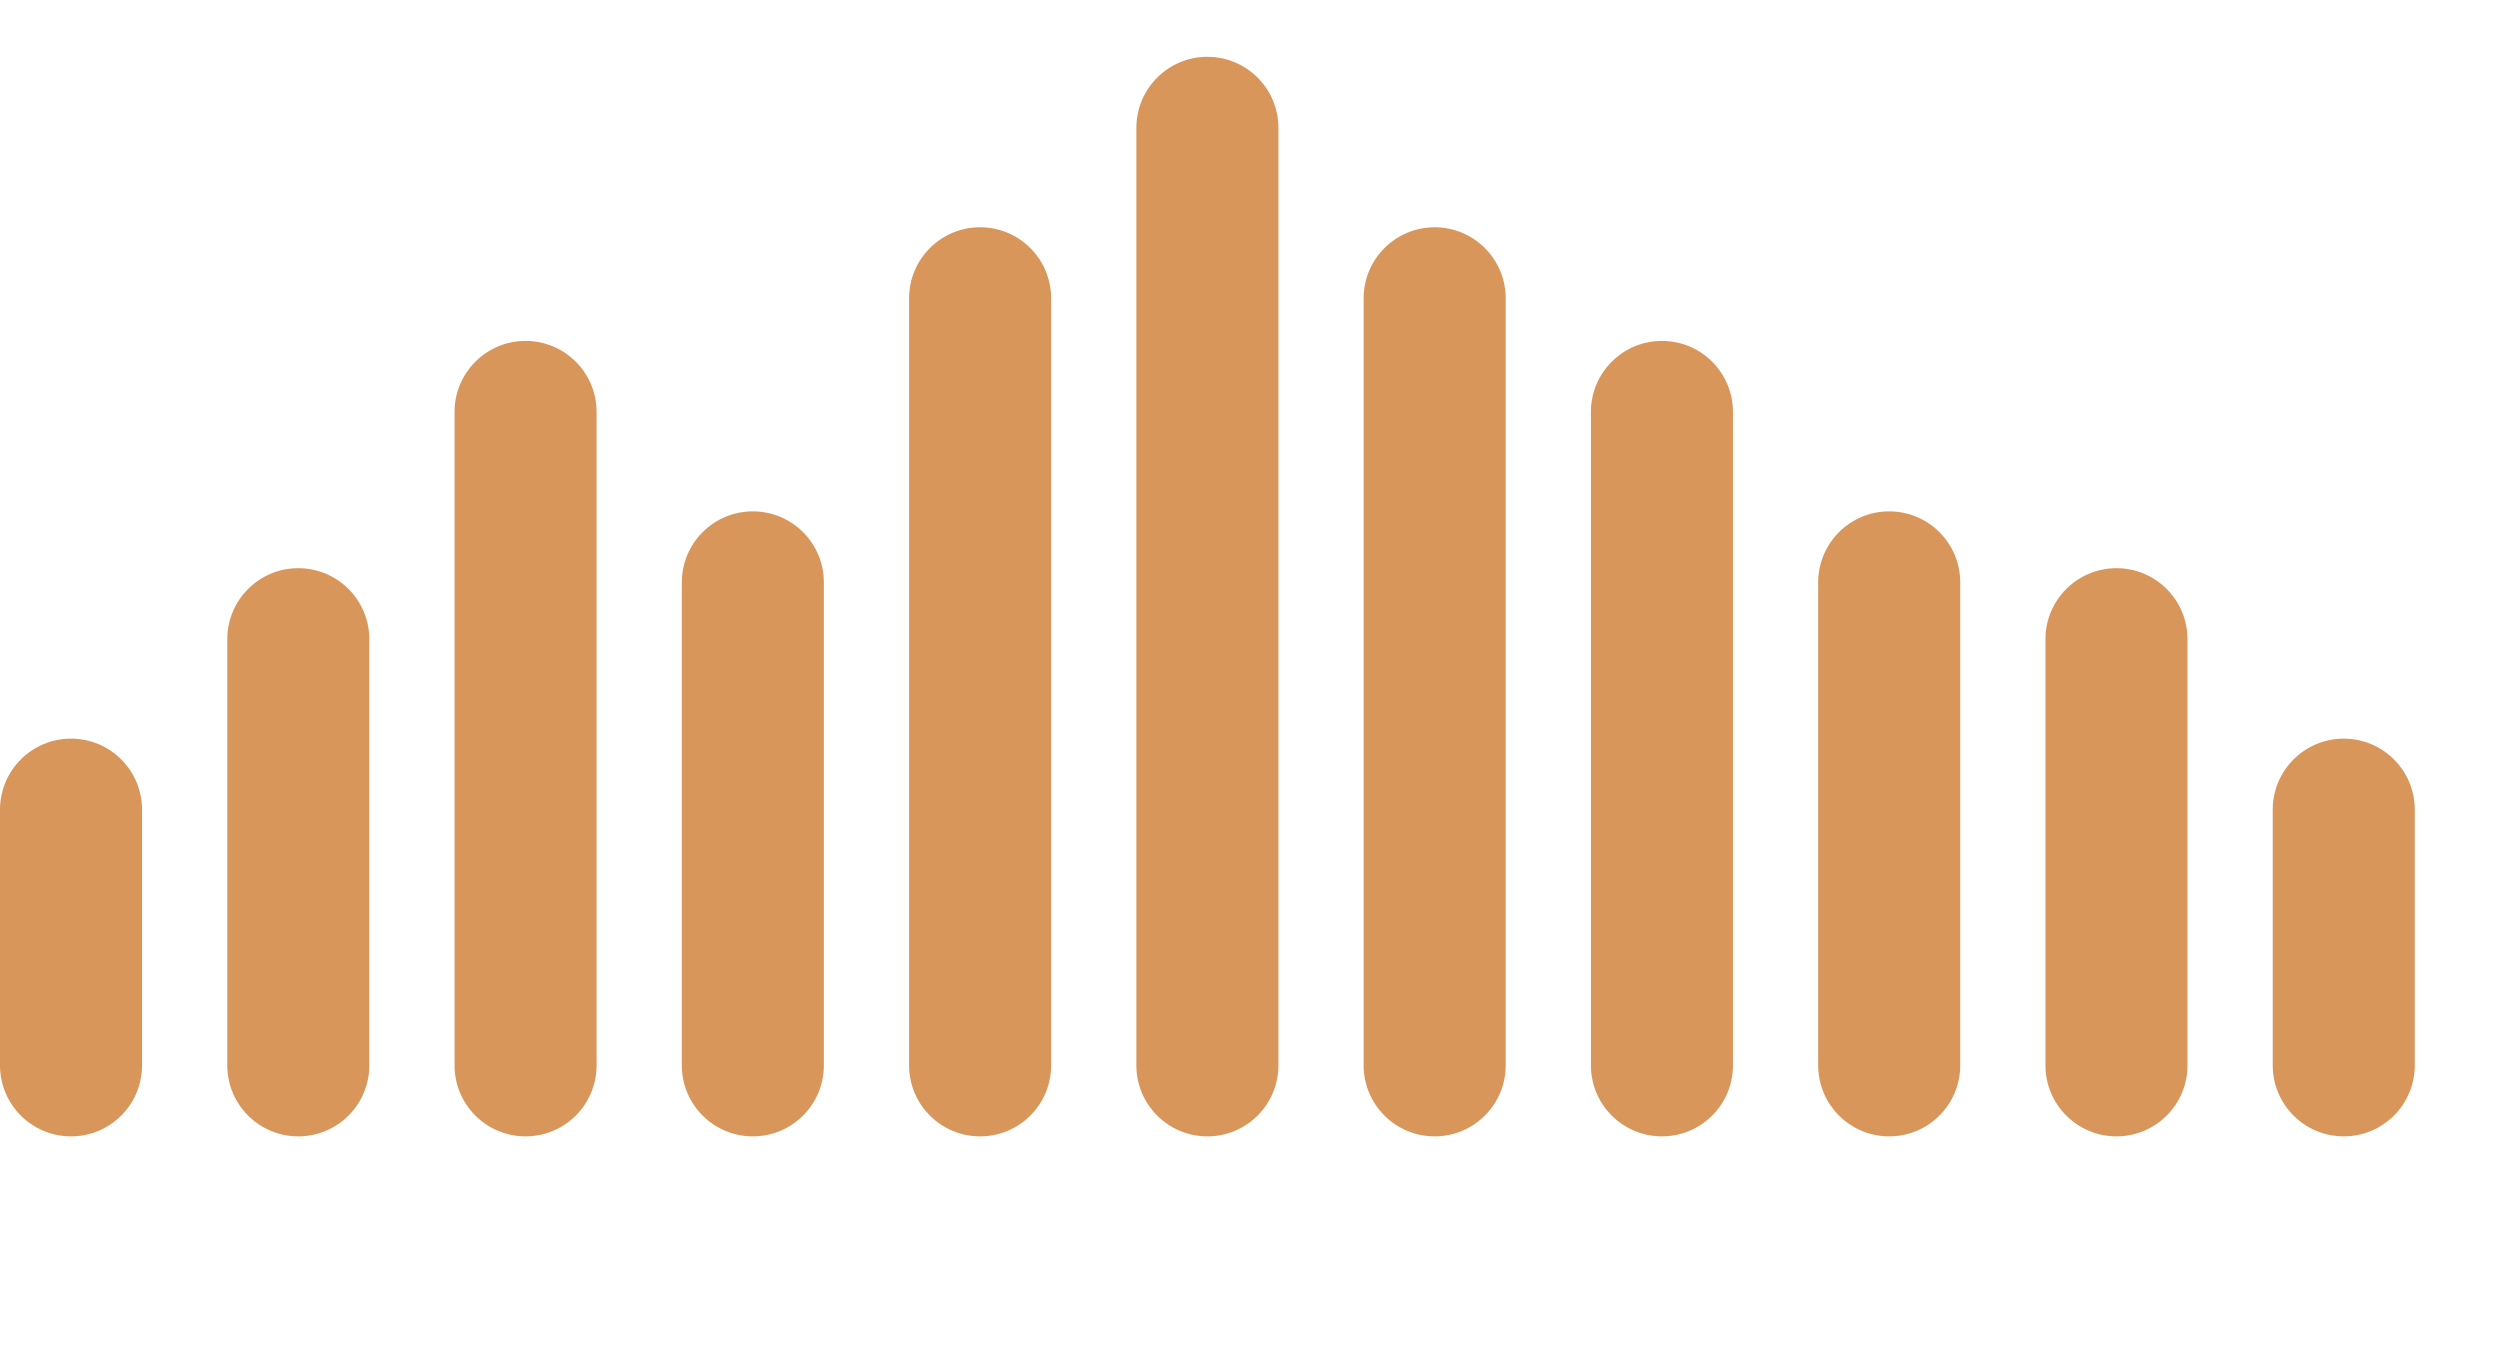
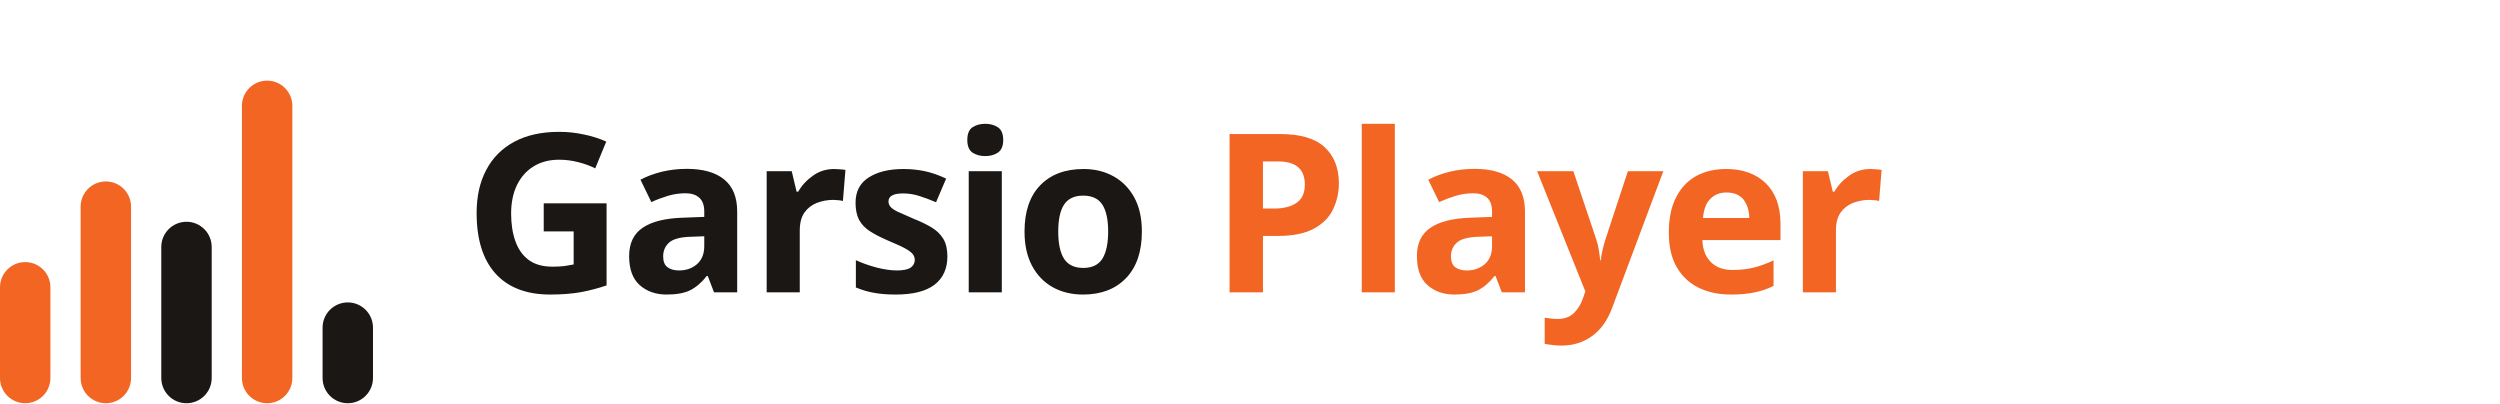
- <svg xmlns="http://www.w3.org/2000/svg" viewBox="0 0 88 48" fill="none" aria-hidden="true">
-   <g fill="#d9965b">
-     <rect x="0" y="26" width="5" height="14" rx="2.5" />
-     <rect x="8" y="20" width="5" height="20" rx="2.5" />
-     <rect x="16" y="12" width="5" height="28" rx="2.5" />
-     <rect x="24" y="18" width="5" height="22" rx="2.5" />
-     <rect x="32" y="8" width="5" height="32" rx="2.5" />
-     <rect x="40" y="2" width="5" height="38" rx="2.5" />
-     <rect x="48" y="8" width="5" height="32" rx="2.5" />
-     <rect x="56" y="12" width="5" height="28" rx="2.5" />
-     <rect x="64" y="18" width="5" height="22" rx="2.5" />
-     <rect x="72" y="20" width="5" height="20" rx="2.5" />
-     <rect x="80" y="26" width="5" height="14" rx="2.5" />
-   </g>
+ <svg xmlns="http://www.w3.org/2000/svg" viewBox="0 0 248 40" fill="none" role="img" aria-label="Garsio Player">
+   <rect x="0" y="26" width="5" height="14" rx="2.5" fill="#F26522" />
+   <rect x="8" y="18" width="5" height="22" rx="2.5" fill="#F26522" />
+   <rect x="16" y="22" width="5" height="18" rx="2.5" fill="#1A1714" />
+   <rect x="24" y="8" width="5" height="32" rx="2.5" fill="#F26522" />
+   <rect x="32" y="30" width="5" height="10" rx="2.5" fill="#1A1714" />
+   <text x="46" y="29" font-family="'Plus Jakarta Sans', system-ui, sans-serif" font-size="22" font-weight="700" letter-spacing="-0.02em">
+     <tspan fill="#1A1714">Garsio </tspan>
+     <tspan fill="#F26522">Player</tspan>
+   </text>
</svg>
